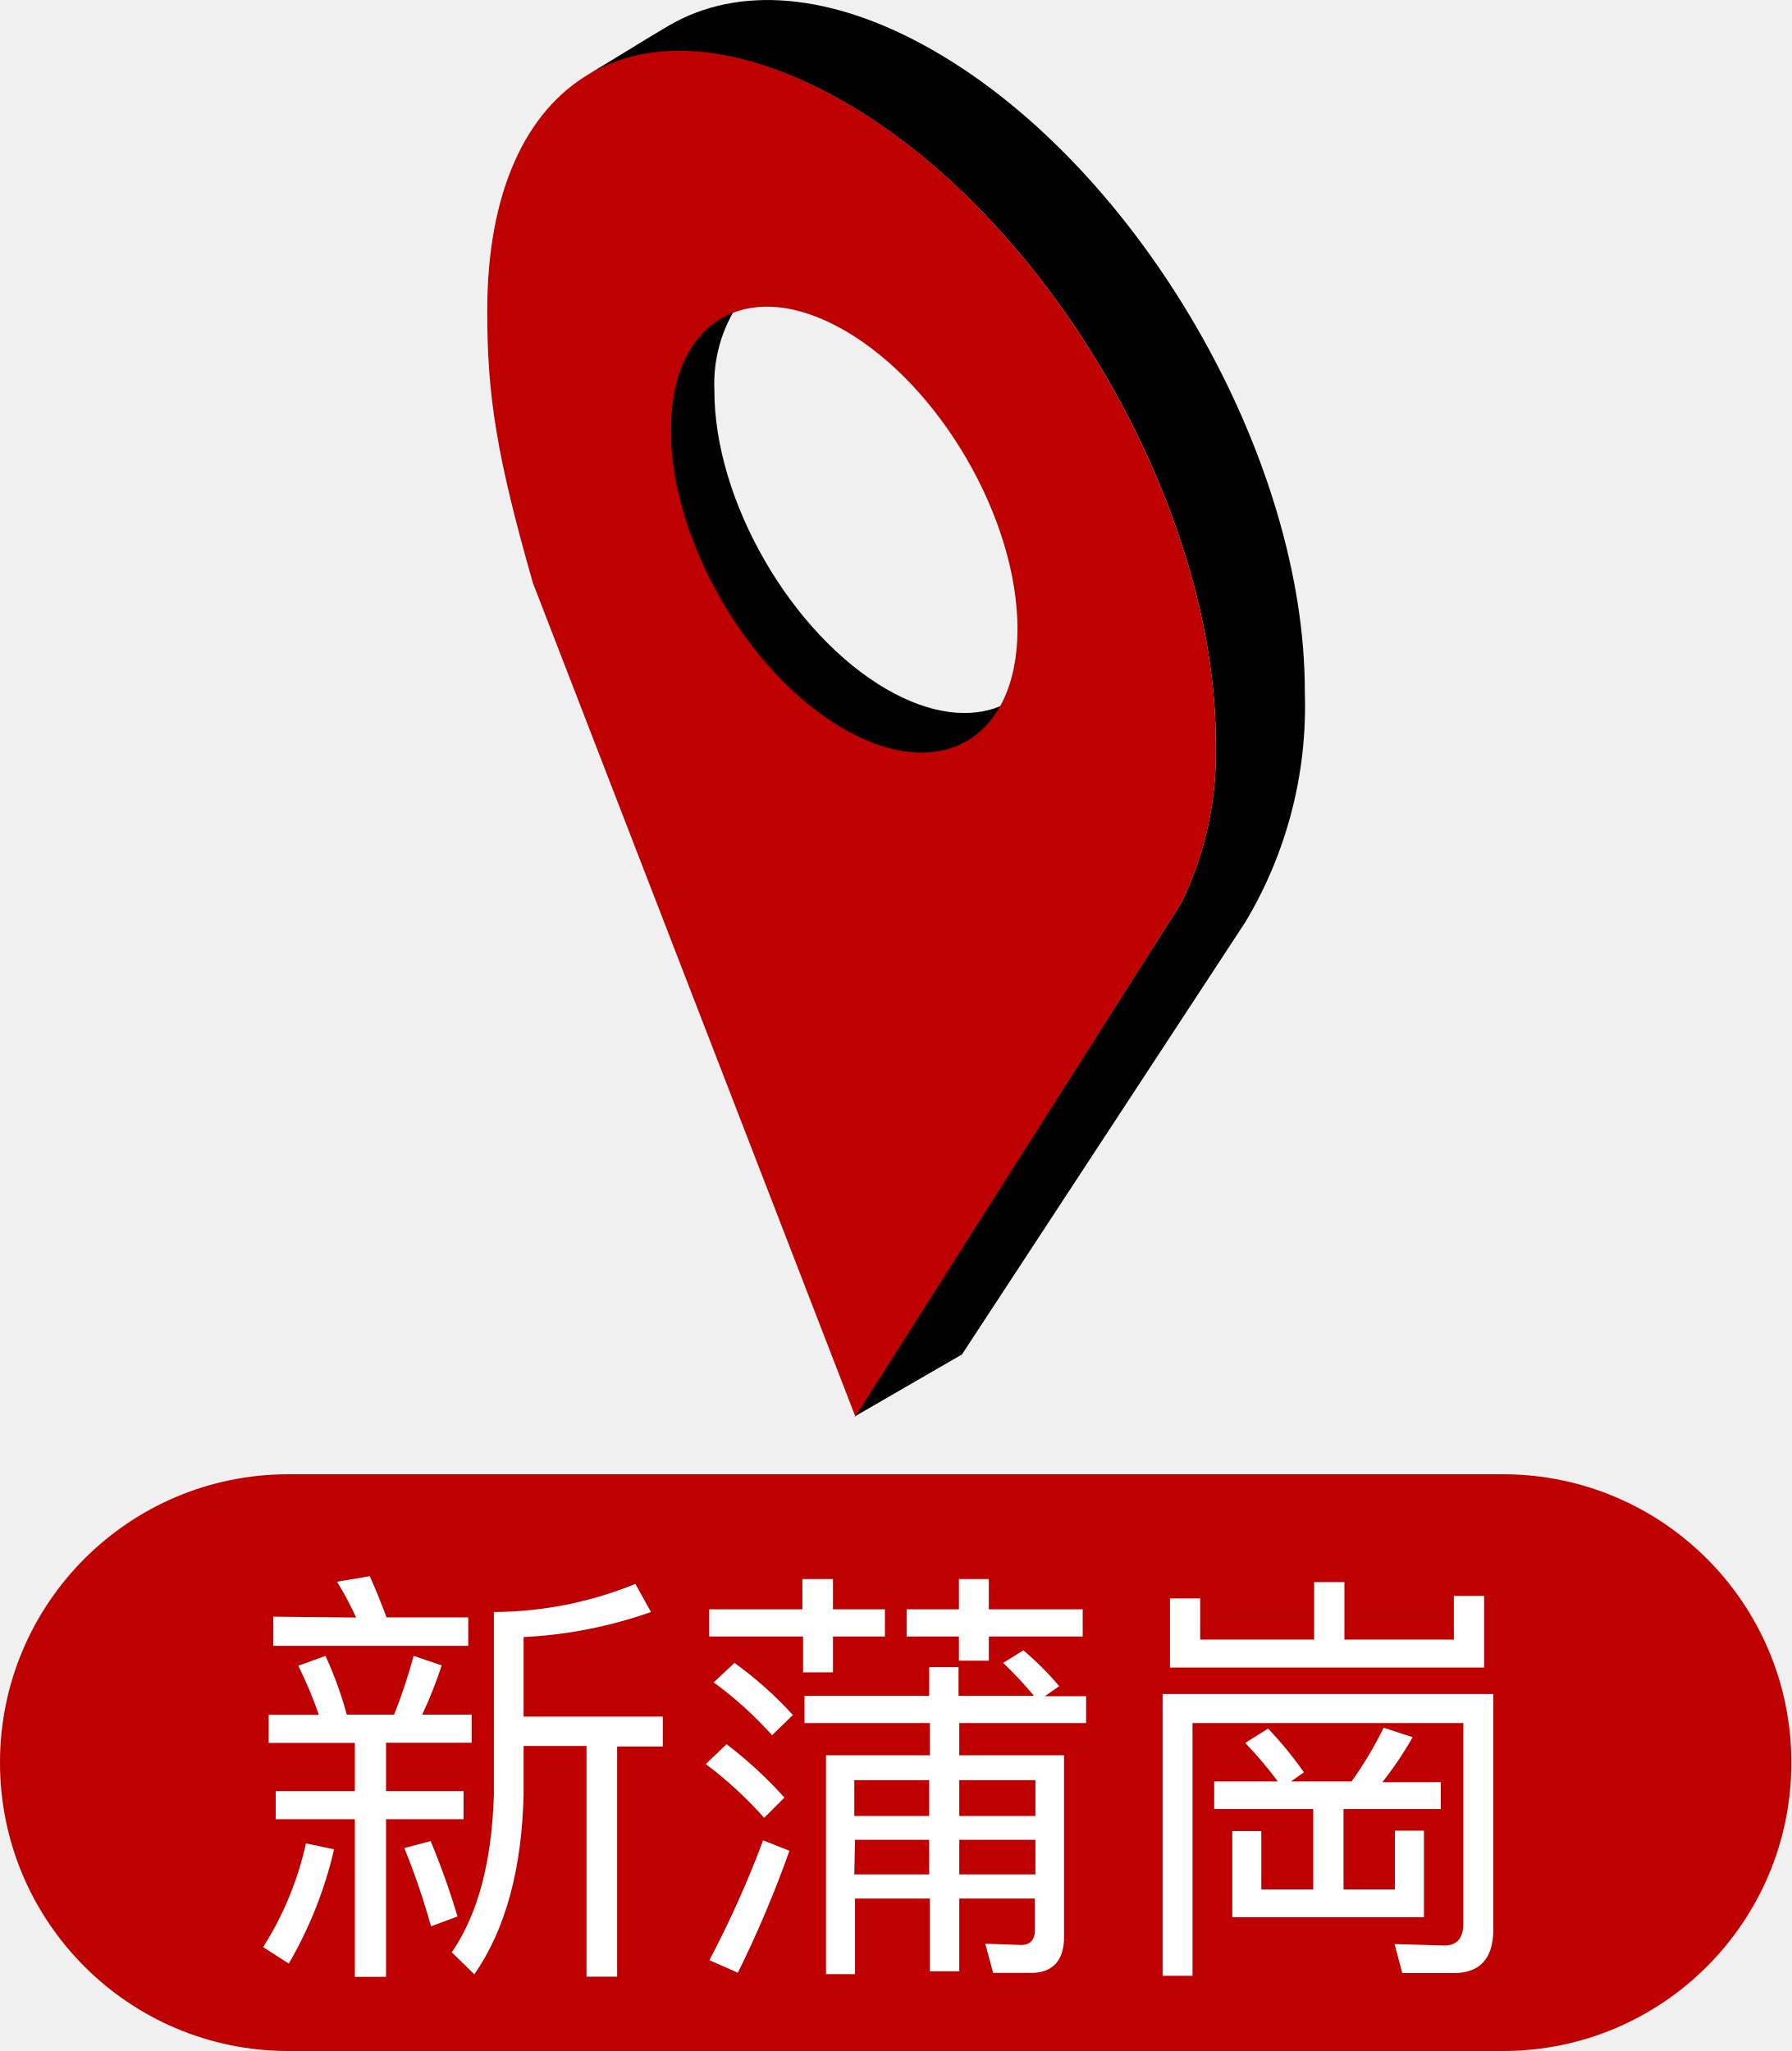
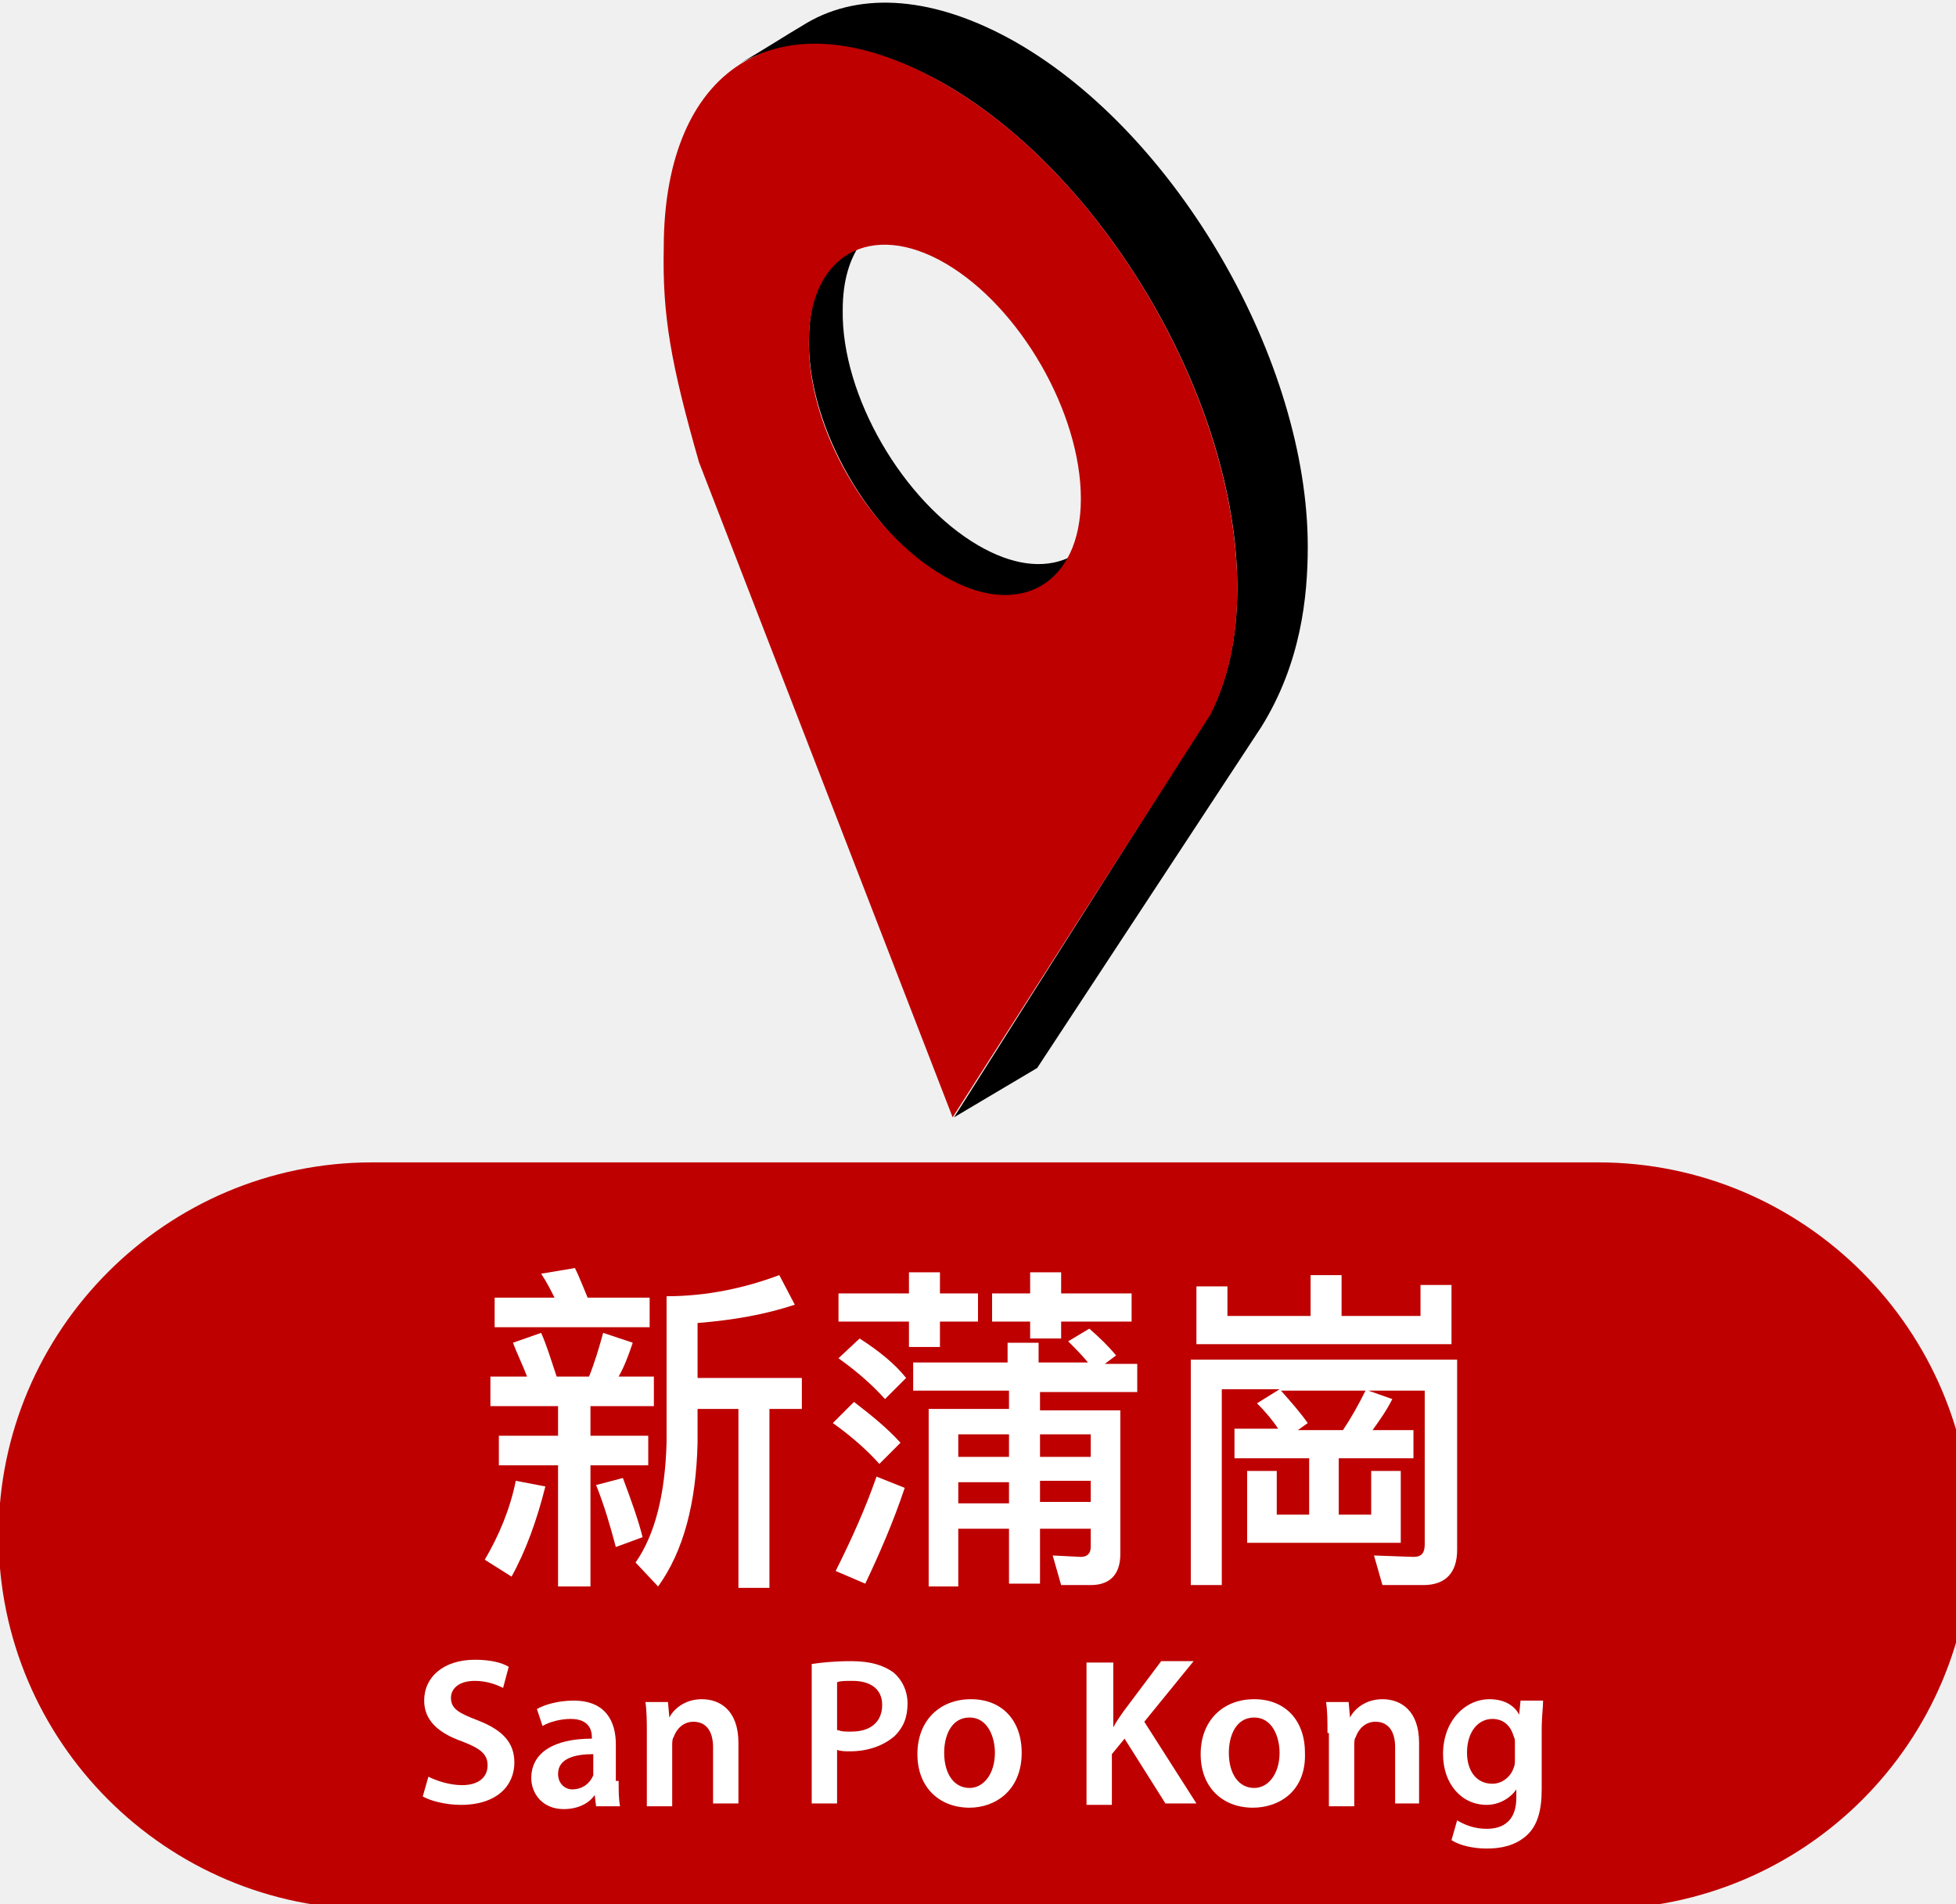
- <svg xmlns="http://www.w3.org/2000/svg" width="100" height="114.51" viewBox="0 0 100 114.51">
-   <g id="Layer_2" data-name="Layer 2">
-     <g id="Pointer">
-       <g>
-         <rect y="82.31" width="100" height="32.2" rx="16.1" style="fill: #be0000" />
-         <g>
-           <path d="M18.65,103.25a22.92,22.92,0,0,1-2.53,6.38l-1.43-.92a18.12,18.12,0,0,0,2.39-5.79ZM15,97.31V95.74h2.8A23.32,23.32,0,0,0,16.65,93l1.52-.55a21.07,21.07,0,0,1,1.19,3.28H22a30,30,0,0,0,1.09-3.28l1.57.53a25,25,0,0,1-1.09,2.75h2.76v1.57H21.55V100h4.33v1.57H21.55v8.8H19.81v-8.8H15.39V100h4.42V97.31Zm4.88-7a17.2,17.2,0,0,0-1.07-2L20.64,88c.31.68.62,1.45.94,2.3h4.56v1.59H15.25V90.26ZM25.54,107l-1.48.55a39.45,39.45,0,0,0-1.49-4.37l1.47-.39A42.28,42.28,0,0,1,25.54,107Zm10.8-17a25.07,25.07,0,0,1-7.11,1.4v4.44H37v1.67H34.45v12.85H32.74V97.48H29.23v2.68q-.14,6.3-2.75,10.07L25.22,109c1.45-2.12,2.23-5,2.35-8.79V90a21.1,21.1,0,0,0,7.9-1.57Z" style="fill: #fff" />
-           <path d="M43.79,100.36l-1.13,1.13a22.46,22.46,0,0,0-3.26-3l1.16-1.11A23.74,23.74,0,0,1,43.79,100.36Zm1-10.51V88.16H46.5v1.69h2.9v1.52H46.5v2H44.83v-2H39.59V89.85Zm-.72,13.48a62.17,62.17,0,0,1-2.88,6.81l-1.59-.7a57.53,57.53,0,0,0,3-6.69Zm.17-7.56-1.14,1.11a20.89,20.89,0,0,0-3.26-2.95L41,92.84A21.18,21.18,0,0,1,44.28,95.77Zm7.63-1.09v-1.6h1.64v1.6h4.21A23.12,23.12,0,0,0,56,92.84l1.13-.7a17.23,17.23,0,0,1,2,2l-.8.56h2.3V96.2H53.55V98H59.4v10.15c0,1.3-.63,2-1.84,2H55.44L55,108.52l2,.07c.51,0,.77-.29.77-.82V106H53.55v4.06H51.91V106H47.73v4.22H46.11V98h5.8V96.2h-7V94.68Zm-4.18,4.71v2h4.18v-2Zm0,5.26h4.18v-1.93H47.73ZM55.2,88.16v1.69h5.24v1.52H55.2v1.35H53.53V91.37H50.61V89.85h2.92V88.16Zm2.6,11.23H53.55v2H57.8Zm0,3.33H53.55v1.93H57.8Z" style="fill: #fff" />
-           <path d="M78.28,110.16l-.43-1.62,2.78.08c.7,0,1.06-.41,1.06-1.24V96.2H66.57v14.11H64.9V94.58H83.36v13.17c0,1.59-.75,2.41-2.2,2.41ZM75.05,88.33v3.21h6.11V89.1h1.69v4H65.31V89.24H67v2.3h6.36V88.33ZM67.78,101V99.46h3.55a21.1,21.1,0,0,0-1.82-2.15l1.28-.8a20.93,20.93,0,0,1,2,2.44l-.72.51h3.38a21.07,21.07,0,0,0,1.79-3l1.62.53a20,20,0,0,1-1.69,2.51h3.26V101H75v4.49h2.87v-3.28h1.62v4.83H68.79v-4.81h1.62v3.26h2.9V101Z" style="fill: #fff" />
-         </g>
-         <g>
-           <path d="M49.51,38.49c-5.34-3.08-9.65-10.56-9.63-16.7a8.06,8.06,0,0,1,1.36-4.86c-2.36.72-3.8,3.36-3.81,7.17,0,6.14,4.3,13.62,9.64,16.7,3.89,2.25,7.25,1.53,8.79-1.38C54.16,40.13,51.94,39.89,49.51,38.49Z" />
-           <path d="M47.19,5.73C41.42,2.4,36.38,2.09,32.61,4.28c1.58-.91,3.13-1.92,4.78-2.88,3.78-2.19,9-1.88,14.77,1.45C63.62,9.46,72.88,25.5,72.84,38.67a23.45,23.45,0,0,1-3.32,12.81L53.7,75.62l-6,3.47L65.94,50.42a19.06,19.06,0,0,0,1.93-8.87C67.91,28.39,58.65,12.35,47.19,5.73Z" />
-         </g>
-         <path d="M67.87,41.55a19.06,19.06,0,0,1-1.93,8.87L47.75,79.09l-18-46.54c-2-7-2.56-10.41-2.55-15.21,0-13.17,8.57-18.22,20-11.61S67.91,28.39,67.87,41.55Zm-20.78-.86c5.35,3.09,9.69.61,9.71-5.53s-4.3-13.62-9.65-16.71-9.68-.6-9.7,5.54,4.3,13.62,9.64,16.7h0" style="fill: #be0000" />
-       </g>
-     </g>
+ <svg xmlns="http://www.w3.org/2000/svg" version="1.1" id="Layer_1" x="0px" y="0px" width="138.8px" height="135.1px" viewBox="0 0 138.8 135.1" style="enable-background:new 0 0 138.8 135.1;" xml:space="preserve">
+   <path style="fill:#BE0000;" d="M113.4,135.5h-87c-14.6,0-26.5-11.9-26.5-26.5v0c0-14.6,11.9-26.5,26.5-26.5h87  c14.6,0,26.5,11.9,26.5,26.5v0C139.9,123.7,128,135.5,113.4,135.5z" />
+   <g>
+     <path style="fill:#FFFFFF;" d="M38.7,105.5c-0.6,2.4-1.4,4.6-2.4,6.4l-1.9-1.2c1-1.7,1.8-3.6,2.2-5.6L38.7,105.5z M34.8,99.8v-2.1   h2.6c-0.3-0.8-0.7-1.6-1-2.4l2-0.7c0.4,0.9,0.7,1.9,1.1,3.1h2.3c0.4-1,0.7-2,1-3.1l2.1,0.7c-0.3,0.9-0.6,1.7-1,2.4h2.5v2.1h-4.5   v2.1h4.1v2.1h-4.1v8.6h-2.3V104h-4.2v-2.1h4.2v-2.1H34.8z M39.4,92.2c-0.3-0.6-0.6-1.2-1-1.8l2.4-0.4c0.3,0.6,0.6,1.4,0.9,2.1h4.4   v2.1h-11v-2.1H39.4z M45.6,109.1l-1.9,0.7c-0.4-1.5-0.8-2.9-1.4-4.4l1.9-0.5C44.8,106.5,45.3,107.9,45.6,109.1z M56.4,92.6   c-2.1,0.7-4.4,1.1-6.9,1.3v3.9h7.4v2.2h-2.3v12.7h-2.2V100h-2.9v2.4c-0.1,4.3-1,7.7-2.8,10.2l-1.6-1.7c1.4-2,2.1-4.9,2.2-8.5V92   c2.9,0,5.6-0.6,8-1.5L56.4,92.6z" />
+     <path style="fill:#FFFFFF;" d="M63.9,102.4l-1.5,1.5c-0.8-0.9-1.9-1.9-3.3-2.9l1.5-1.5C61.9,100.5,63,101.4,63.9,102.4z    M64.2,105.6c-0.8,2.4-1.8,4.7-2.8,6.8l-2.1-0.9c1.1-2.2,2.1-4.4,2.9-6.7L64.2,105.6z M64.5,91.8v-1.5h2.2v1.5h2.7v2h-2.7v1.8h-2.2   v-1.8h-5v-2H64.5z M64.3,97.8l-1.5,1.5c-0.8-0.9-1.9-1.9-3.3-2.9l1.5-1.4C62.4,95.9,63.5,96.8,64.3,97.8z M71.5,96.7v-1.4h2.2v1.4   h3.5c-0.4-0.5-0.9-1-1.4-1.5l1.5-0.9c0.8,0.7,1.4,1.3,1.9,1.9l-0.8,0.6h2.3v2h-6.9v1.3h5.7v10.2c0,1.4-0.7,2.2-2.1,2.2h-2.1   l-0.6-2.1l2,0.1c0.4,0,0.7-0.2,0.7-0.7v-1.3h-3.6v3.9h-2.2v-3.9H68v4.1h-2.1V100h5.7v-1.3h-6.8v-2H71.5z M68,101.8v1.6h3.6v-1.6H68   z M68,106.7h3.6v-1.5H68V106.7z M75.3,90.3v1.5h5v2h-5V95h-2.2v-1.2h-2.7v-2h2.7v-1.5H75.3z M77.4,101.8h-3.6v1.6h3.6V101.8z    M77.4,105.1h-3.6v1.5h3.6V105.1z" />
+     <path style="fill:#FFFFFF;" d="M87.6,103.4v-2h3.1c-0.4-0.6-0.9-1.2-1.5-1.8l1.6-1h-4.1v13.9h-2.2v-16h18.9V110   c0,1.6-0.8,2.5-2.4,2.5h-2.9l-0.6-2.1l2.8,0.1c0.6,0,0.8-0.3,0.8-0.9V98.7h-4l1.7,0.6c-0.4,0.8-0.9,1.5-1.4,2.2h2.9v2h-5.3v4h2.3   v-3.1h2.1v5.1H88.5v-5.1h2.1v3.1h2.3v-4H87.6z M95.2,90.5v2.9h5.6v-2.2h2.2v4.2H84.9v-4.1h2.2v2.1H93v-2.9H95.2z M90.9,98.7   c0.8,0.9,1.4,1.6,1.9,2.3l-0.7,0.5h3.2c0.6-0.9,1.1-1.8,1.6-2.8H90.9z" />
+     <path style="fill:#FFFFFF;" d="M30.4,126.1c0.6,0.3,1.5,0.6,2.4,0.6c1.2,0,1.8-0.6,1.8-1.4c0-0.8-0.5-1.2-1.8-1.7   c-1.7-0.6-2.7-1.5-2.7-2.9c0-1.7,1.4-2.9,3.6-2.9c1.1,0,1.9,0.2,2.4,0.5l-0.4,1.5c-0.4-0.2-1.1-0.5-2-0.5c-1.2,0-1.7,0.6-1.7,1.2   c0,0.8,0.6,1.1,1.9,1.6c1.8,0.7,2.6,1.6,2.6,3c0,1.6-1.2,3-3.8,3c-1.1,0-2.2-0.3-2.7-0.6L30.4,126.1z" />
+     <path style="fill:#FFFFFF;" d="M43.9,126.4c0,0.7,0,1.3,0.1,1.8h-1.7l-0.1-0.8h0c-0.4,0.6-1.2,1-2.2,1c-1.5,0-2.3-1.1-2.3-2.2   c0-1.8,1.6-2.8,4.3-2.8v-0.1c0-0.5-0.2-1.3-1.5-1.3c-0.7,0-1.5,0.2-2,0.5l-0.4-1.2c0.5-0.3,1.5-0.6,2.6-0.6c2.3,0,3,1.5,3,3.1   V126.4z M42.1,124.5c-1.3,0-2.5,0.3-2.5,1.4c0,0.7,0.5,1.1,1,1.1c0.8,0,1.3-0.5,1.5-1c0-0.1,0-0.3,0-0.4V124.5z" />
+     <path style="fill:#FFFFFF;" d="M45.9,123c0-0.8,0-1.5-0.1-2.2h1.6l0.1,1.1h0c0.3-0.6,1.1-1.3,2.3-1.3c1.3,0,2.6,0.8,2.6,3.1v4.3   h-1.8V124c0-1-0.4-1.8-1.4-1.8c-0.7,0-1.2,0.5-1.4,1.1c-0.1,0.1-0.1,0.4-0.1,0.6v4.3h-1.8V123z" />
+     <path style="fill:#FFFFFF;" d="M57.6,118.1c0.7-0.1,1.6-0.2,2.8-0.2c1.4,0,2.3,0.3,3,0.8c0.6,0.5,1,1.3,1,2.2c0,1-0.3,1.7-0.9,2.3   c-0.8,0.7-1.9,1.1-3.2,1.1c-0.3,0-0.6,0-0.9-0.1v3.8h-1.8V118.1z M59.5,122.8c0.2,0.1,0.5,0.1,0.9,0.1c1.4,0,2.2-0.7,2.2-1.9   c0-1.1-0.8-1.7-2.1-1.7c-0.5,0-0.9,0-1.1,0.1V122.8z" />
+     <path style="fill:#FFFFFF;" d="M68.8,128.3c-2.1,0-3.7-1.4-3.7-3.8c0-2.4,1.6-3.9,3.8-3.9c2.2,0,3.6,1.5,3.6,3.8   C72.5,127.1,70.6,128.3,68.8,128.3L68.8,128.3z M68.8,126.9c1,0,1.8-1,1.8-2.5c0-1.1-0.5-2.5-1.8-2.5c-1.3,0-1.8,1.3-1.8,2.5   C67,125.9,67.7,126.9,68.8,126.9L68.8,126.9z" />
+     <path style="fill:#FFFFFF;" d="M77.2,118H79v4.6h0c0.2-0.4,0.5-0.8,0.7-1.1l2.7-3.6h2.3l-3.5,4.3l3.7,5.8h-2.2l-2.9-4.6l-0.9,1.1   v3.6h-1.8V118z" />
+     <path style="fill:#FFFFFF;" d="M88.9,128.3c-2.1,0-3.7-1.4-3.7-3.8c0-2.4,1.6-3.9,3.8-3.9c2.2,0,3.6,1.5,3.6,3.8   C92.7,127.1,90.8,128.3,88.9,128.3L88.9,128.3z M89,126.9c1,0,1.8-1,1.8-2.5c0-1.1-0.5-2.5-1.8-2.5c-1.3,0-1.8,1.3-1.8,2.5   C87.2,125.9,87.9,126.9,89,126.9L89,126.9z" />
+     <path style="fill:#FFFFFF;" d="M94.2,123c0-0.8,0-1.5-0.1-2.2h1.6l0.1,1.1h0c0.3-0.6,1.1-1.3,2.3-1.3c1.3,0,2.6,0.8,2.6,3.1v4.3H99   V124c0-1-0.4-1.8-1.4-1.8c-0.7,0-1.2,0.5-1.4,1.1c-0.1,0.1-0.1,0.4-0.1,0.6v4.3h-1.8V123z" />
+     <path style="fill:#FFFFFF;" d="M109.4,127c0,1.5-0.3,2.6-1.1,3.3c-0.8,0.7-1.8,0.9-2.8,0.9c-0.9,0-1.9-0.2-2.5-0.6l0.4-1.4   c0.5,0.3,1.2,0.6,2.1,0.6c1.2,0,2.1-0.6,2.1-2.2V127h0c-0.4,0.6-1.2,1.1-2.1,1.1c-1.8,0-3.1-1.5-3.1-3.6c0-2.4,1.6-3.9,3.3-3.9   c1.1,0,1.8,0.5,2.1,1.1h0l0.1-1h1.6c0,0.5-0.1,1.1-0.1,2.1V127z M107.5,123.7c0-0.2,0-0.3-0.1-0.5c-0.2-0.7-0.7-1.2-1.5-1.2   c-1,0-1.8,0.9-1.8,2.4c0,1.2,0.6,2.2,1.8,2.2c0.7,0,1.3-0.5,1.5-1.1c0.1-0.2,0.1-0.4,0.1-0.6V123.7z" />
  </g>
+   <g>
+     <path d="M69.4,38.7c-5.3-3.1-9.7-10.6-9.6-16.7c0-2.1,0.5-3.7,1.4-4.9c-2.4,0.7-3.8,3.4-3.8,7.2c0,6.1,4.3,13.6,9.6,16.7   c3.9,2.2,7.2,1.5,8.8-1.4C74,40.4,71.8,40.1,69.4,38.7z" />
+     <path d="M67.1,6c-5.8-3.3-10.8-3.6-14.6-1.5c1.6-0.9,3.1-1.9,4.8-2.9c3.8-2.2,9-1.9,14.8,1.4c11.5,6.6,20.7,22.7,20.7,35.8   c0,3.6-0.5,8.3-3.3,12.8L73.6,75.8l-5.9,3.5l18.2-28.7c1.2-2.3,1.9-5.3,1.9-8.9C87.8,28.6,78.5,12.6,67.1,6z" />
+   </g>
+   <path style="fill:#BE0000;" d="M87.8,41.8c0,3.6-0.7,6.5-1.9,8.9L67.6,79.3l-18-46.5c-2-7-2.6-10.4-2.5-15.2  c0-13.2,8.6-18.2,20-11.6C78.5,12.6,87.8,28.6,87.8,41.8z M67,40.9c5.3,3.1,9.7,0.6,9.7-5.5c0-6.1-4.3-13.6-9.6-16.7  c-5.3-3.1-9.7-0.6-9.7,5.5C57.3,30.4,61.6,37.8,67,40.9L67,40.9" />
</svg>
